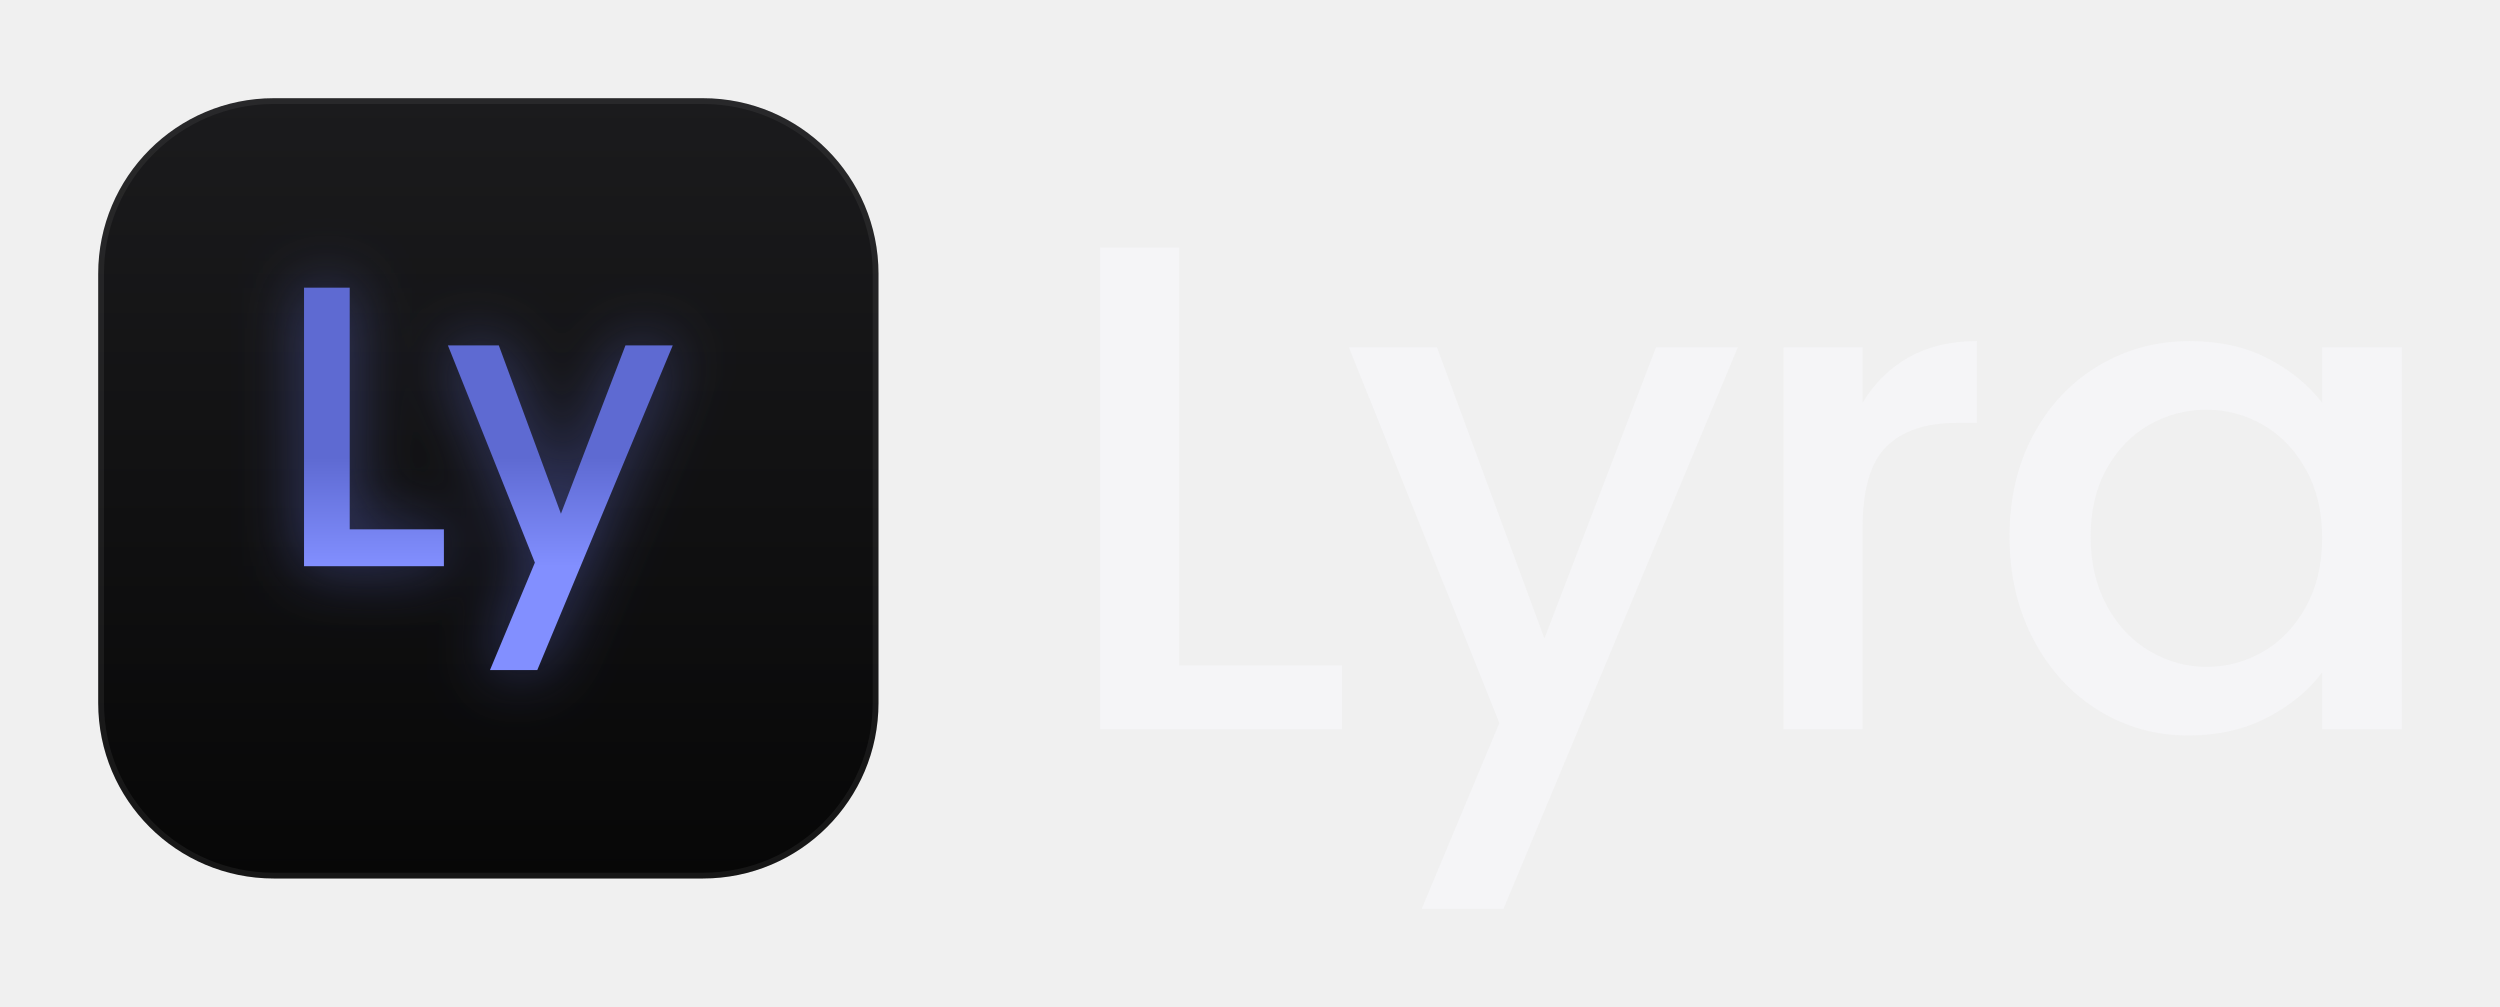
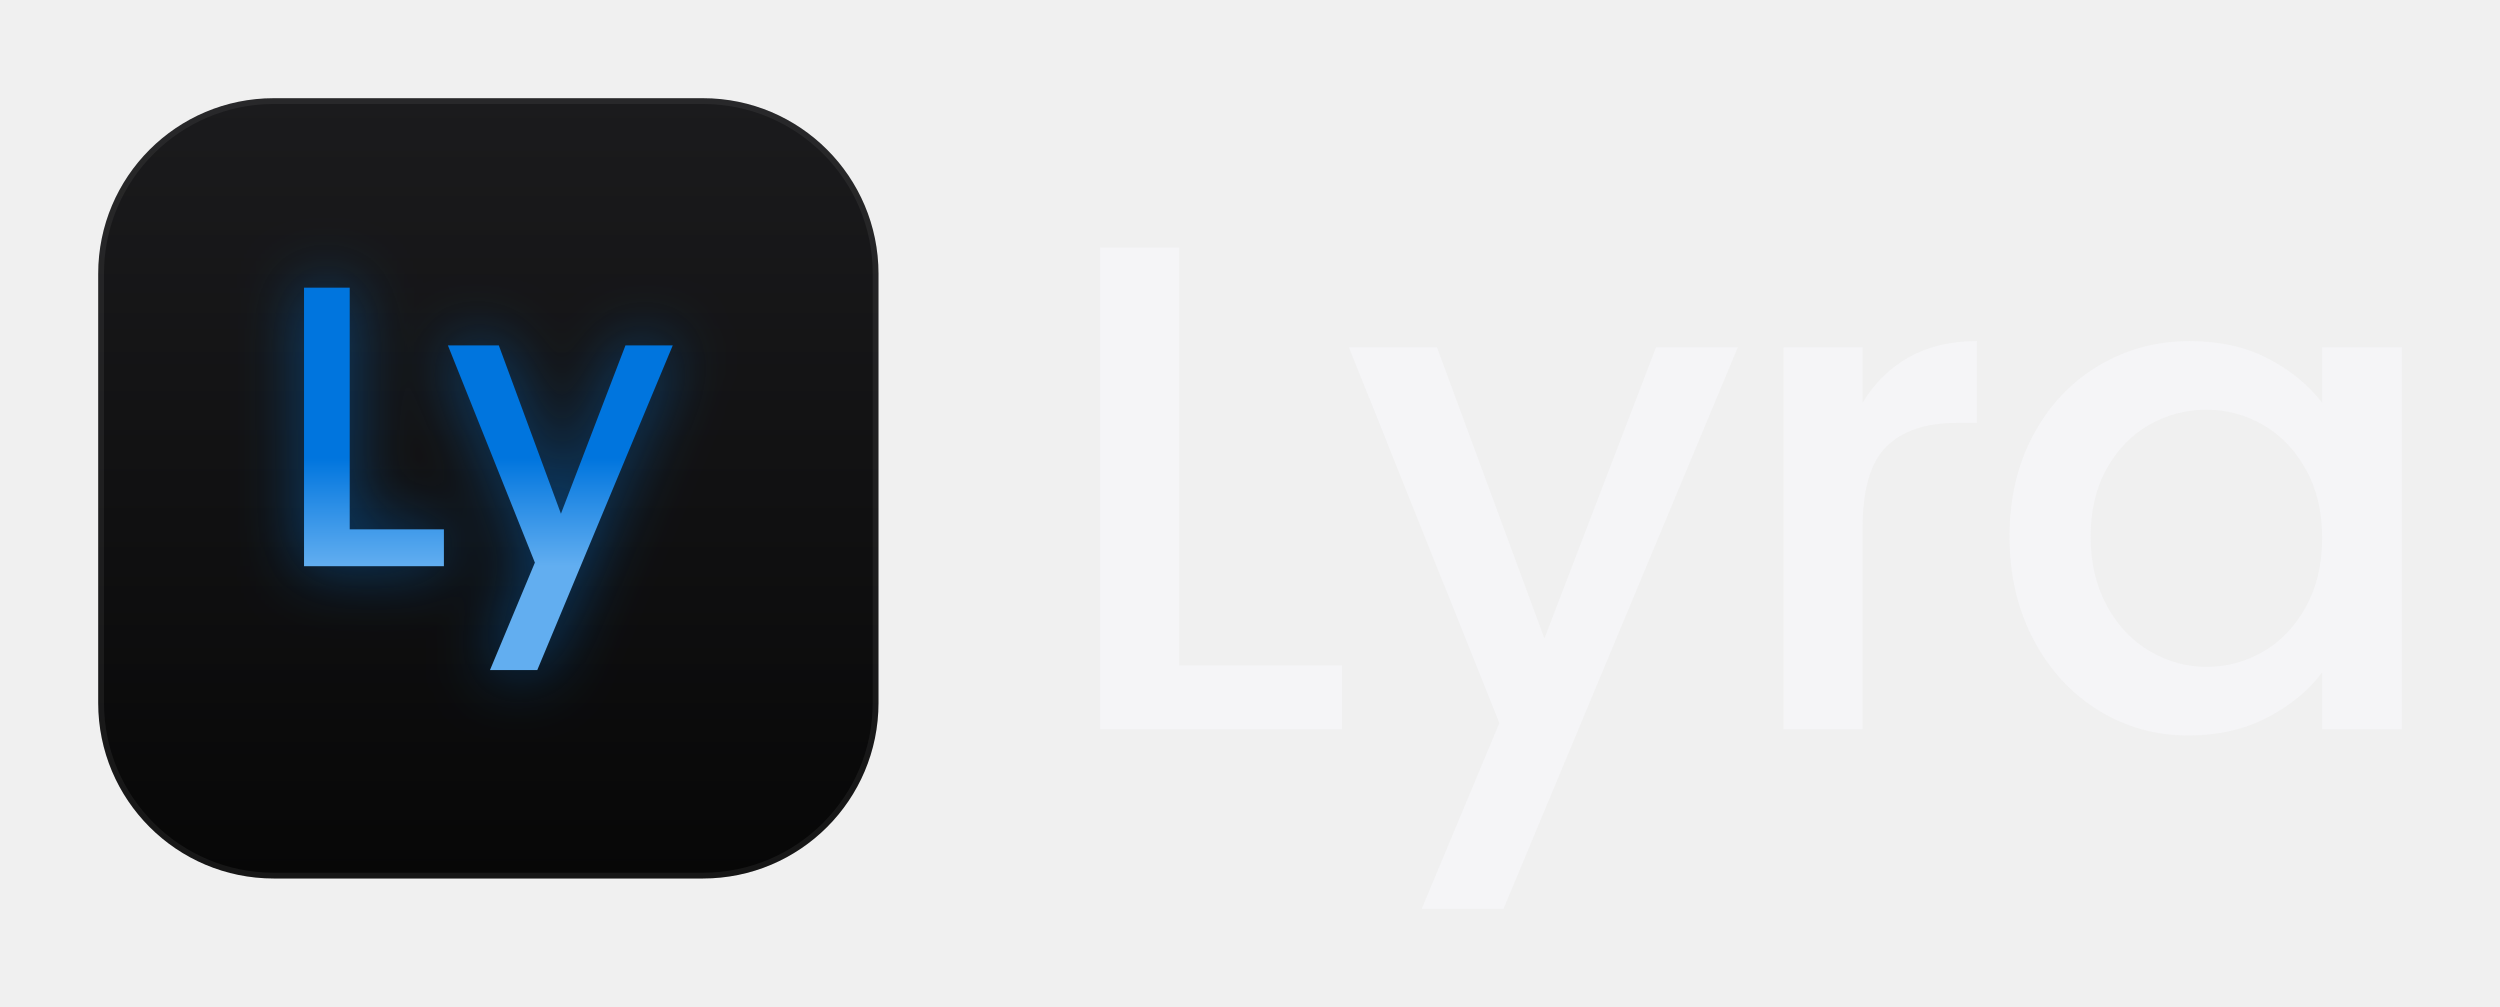
<svg xmlns="http://www.w3.org/2000/svg" viewBox="0 0 865.6 348.6" width="865.6" height="348.6">
  <defs>
    <linearGradient id="bgic" x1="0" y1="0" x2="0" y2="270.173" gradientUnits="userSpaceOnUse">
      <stop offset="0" stop-color="#1B1B1D" />
      <stop offset="1" stop-color="#070707" />
    </linearGradient>
    <linearGradient id="inkic" x1="0" y1="0" x2="0" y2="270.173" gradientUnits="userSpaceOnUse">
-       <stop offset="0" stop-color="#828FFF" />
-       <stop offset="1" stop-color="#5E6AD2" />
+       <stop offset="0" stop-color="#62AEF0" />
+       <stop offset="1" stop-color="#0075DE" />
    </linearGradient>
    <filter id="glic" x="-40%" y="-40%" width="180%" height="180%">
      <feGaussianBlur stdDeviation="10.8" />
    </filter>
  </defs>
  <g transform="translate(34.0 34.0)">
    <rect x="0" y="0" width="270.173" height="270.173" rx="60.8" fill="url(#bgic)" />
    <rect x="1" y="1" width="268.173" height="268.173" rx="59.8" fill="none" stroke="#FFFFFF" stroke-opacity="0.06" stroke-width="2" />
    <g filter="url(#glic)" opacity="0.5">
-       <path transform="translate(135.1 131.8) scale(0.13877 -0.13877) translate(-535.00 -218.00)" d="M189.0 92H424.0V0H75.0V695H189.0ZM995.0 551 657.0 -259H539.0L651.0 9L434.0 551H561.0L716.0 131L877.0 551Z" fill="#5E6AD2" />
+       <path transform="translate(135.1 131.8) scale(0.13877 -0.13877) translate(-535.00 -218.00)" d="M189.0 92H424.0V0H75.0V695H189.0ZM995.0 551 657.0 -259H539.0L651.0 9L434.0 551H561.0L716.0 131L877.0 551Z" fill="#0075DE" />
    </g>
    <path transform="translate(135.1 131.8) scale(0.13877 -0.13877) translate(-535.00 -218.00)" d="M189.0 92H424.0V0H75.0V695H189.0ZM995.0 551 657.0 -259H539.0L651.0 9L434.0 551H561.0L716.0 131L877.0 551Z" fill="url(#inkic)" />
  </g>
  <g transform="translate(380.9 85.7)">
    <g transform="translate(-18.000 166.800) scale(0.24 -0.24)">
      <path d="M189.0 92H424.0V0H75.0V695H189.0Z" fill="#F5F5F7" />
      <path d="M995.0 551 657.0 -259H539.0L651.0 9L434.0 551H561.0L716.0 131L877.0 551Z" fill="#F5F5F7" />
      <path d="M1340.0 560V442H1311.0Q1244.0 442 1209.5 408.0Q1175.0 374 1175.0 290V0H1061.0V551H1175.0V471Q1200.0 513 1241.5 536.5Q1283.0 560 1340.0 560Z" fill="#F5F5F7" />
      <path d="M1647.0 560Q1712.0 560 1760.5 534.5Q1809.0 509 1838.0 471V551H1953.0V0H1838.0V82Q1809.0 43 1759.0 17.0Q1709.0 -9 1645.0 -9Q1574.0 -9 1515.0 27.5Q1456.0 64 1421.5 129.5Q1387.0 195 1387.0 278Q1387.0 361 1421.5 425.0Q1456.0 489 1515.5 524.5Q1575.0 560 1647.0 560ZM1671.0 461Q1627.0 461 1589.0 439.5Q1551.0 418 1527.5 376.5Q1504.0 335 1504.0 278Q1504.0 221 1527.5 178.0Q1551.0 135 1589.5 112.5Q1628.0 90 1671.0 90Q1715.0 90 1753.0 112.0Q1791.0 134 1814.5 176.5Q1838.0 219 1838.0 276Q1838.0 333 1814.5 375.0Q1791.0 417 1753.0 439.0Q1715.0 461 1671.0 461Z" fill="#F5F5F7" />
    </g>
  </g>
</svg>
